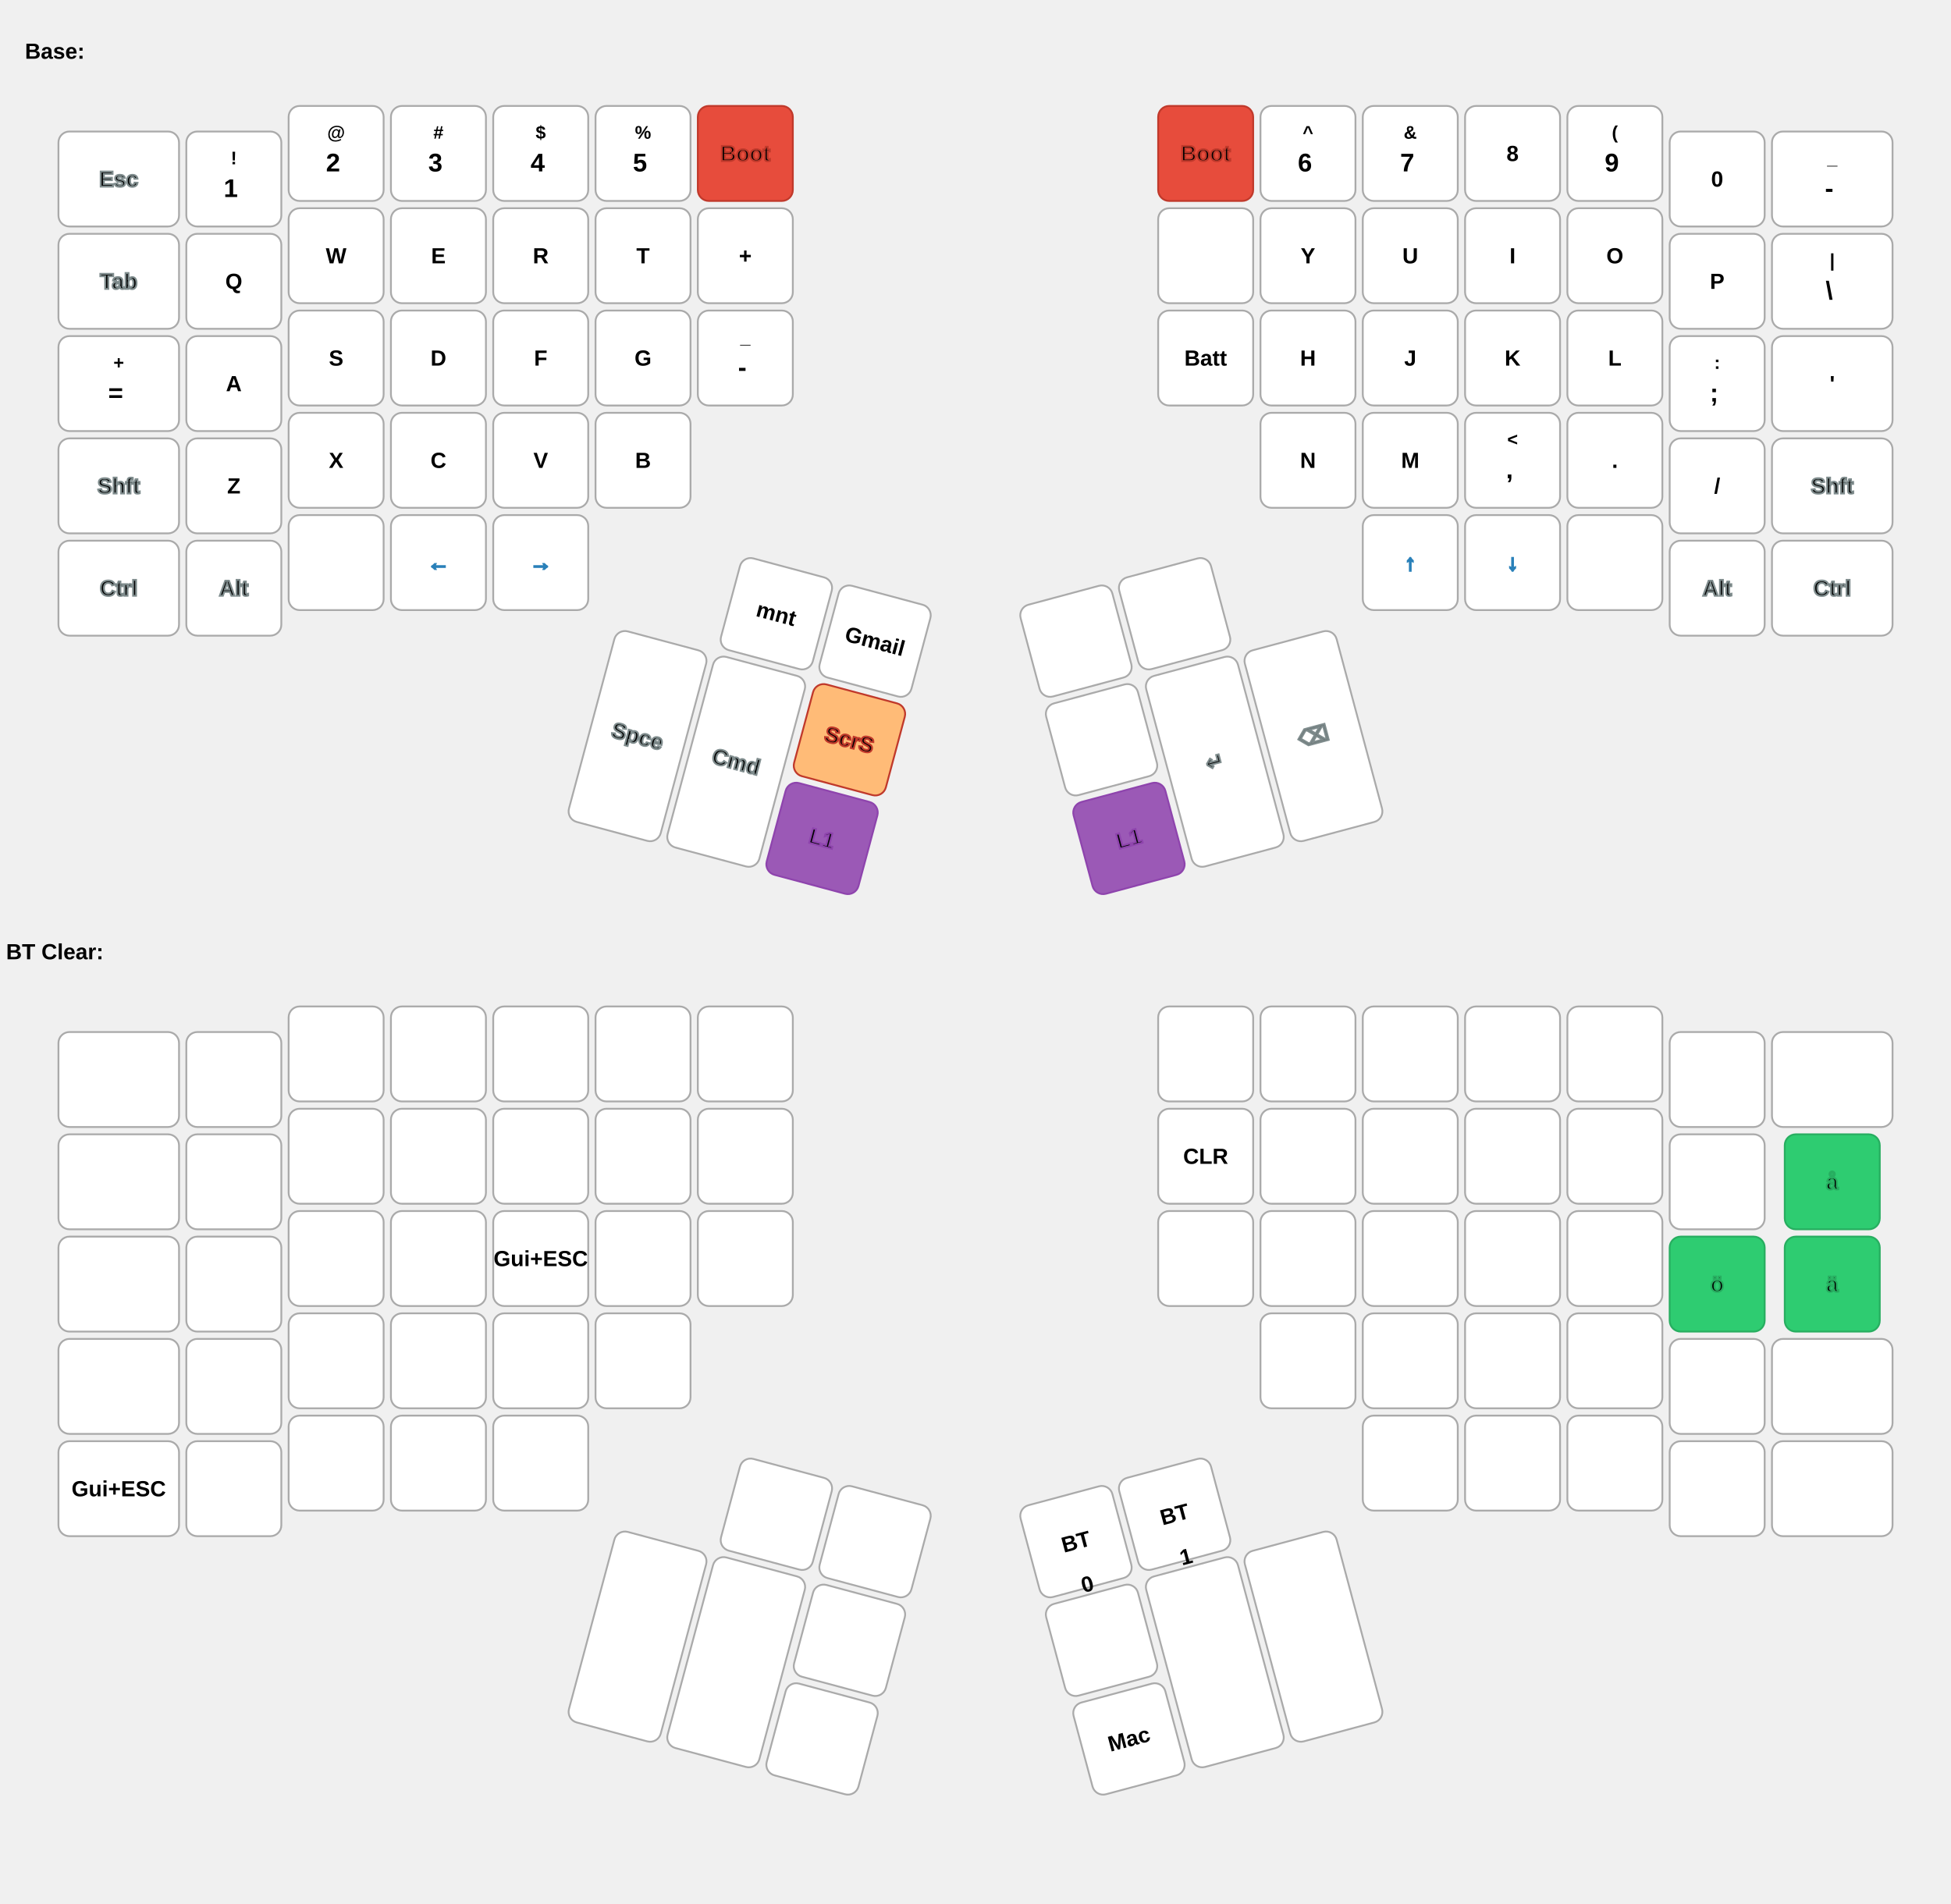
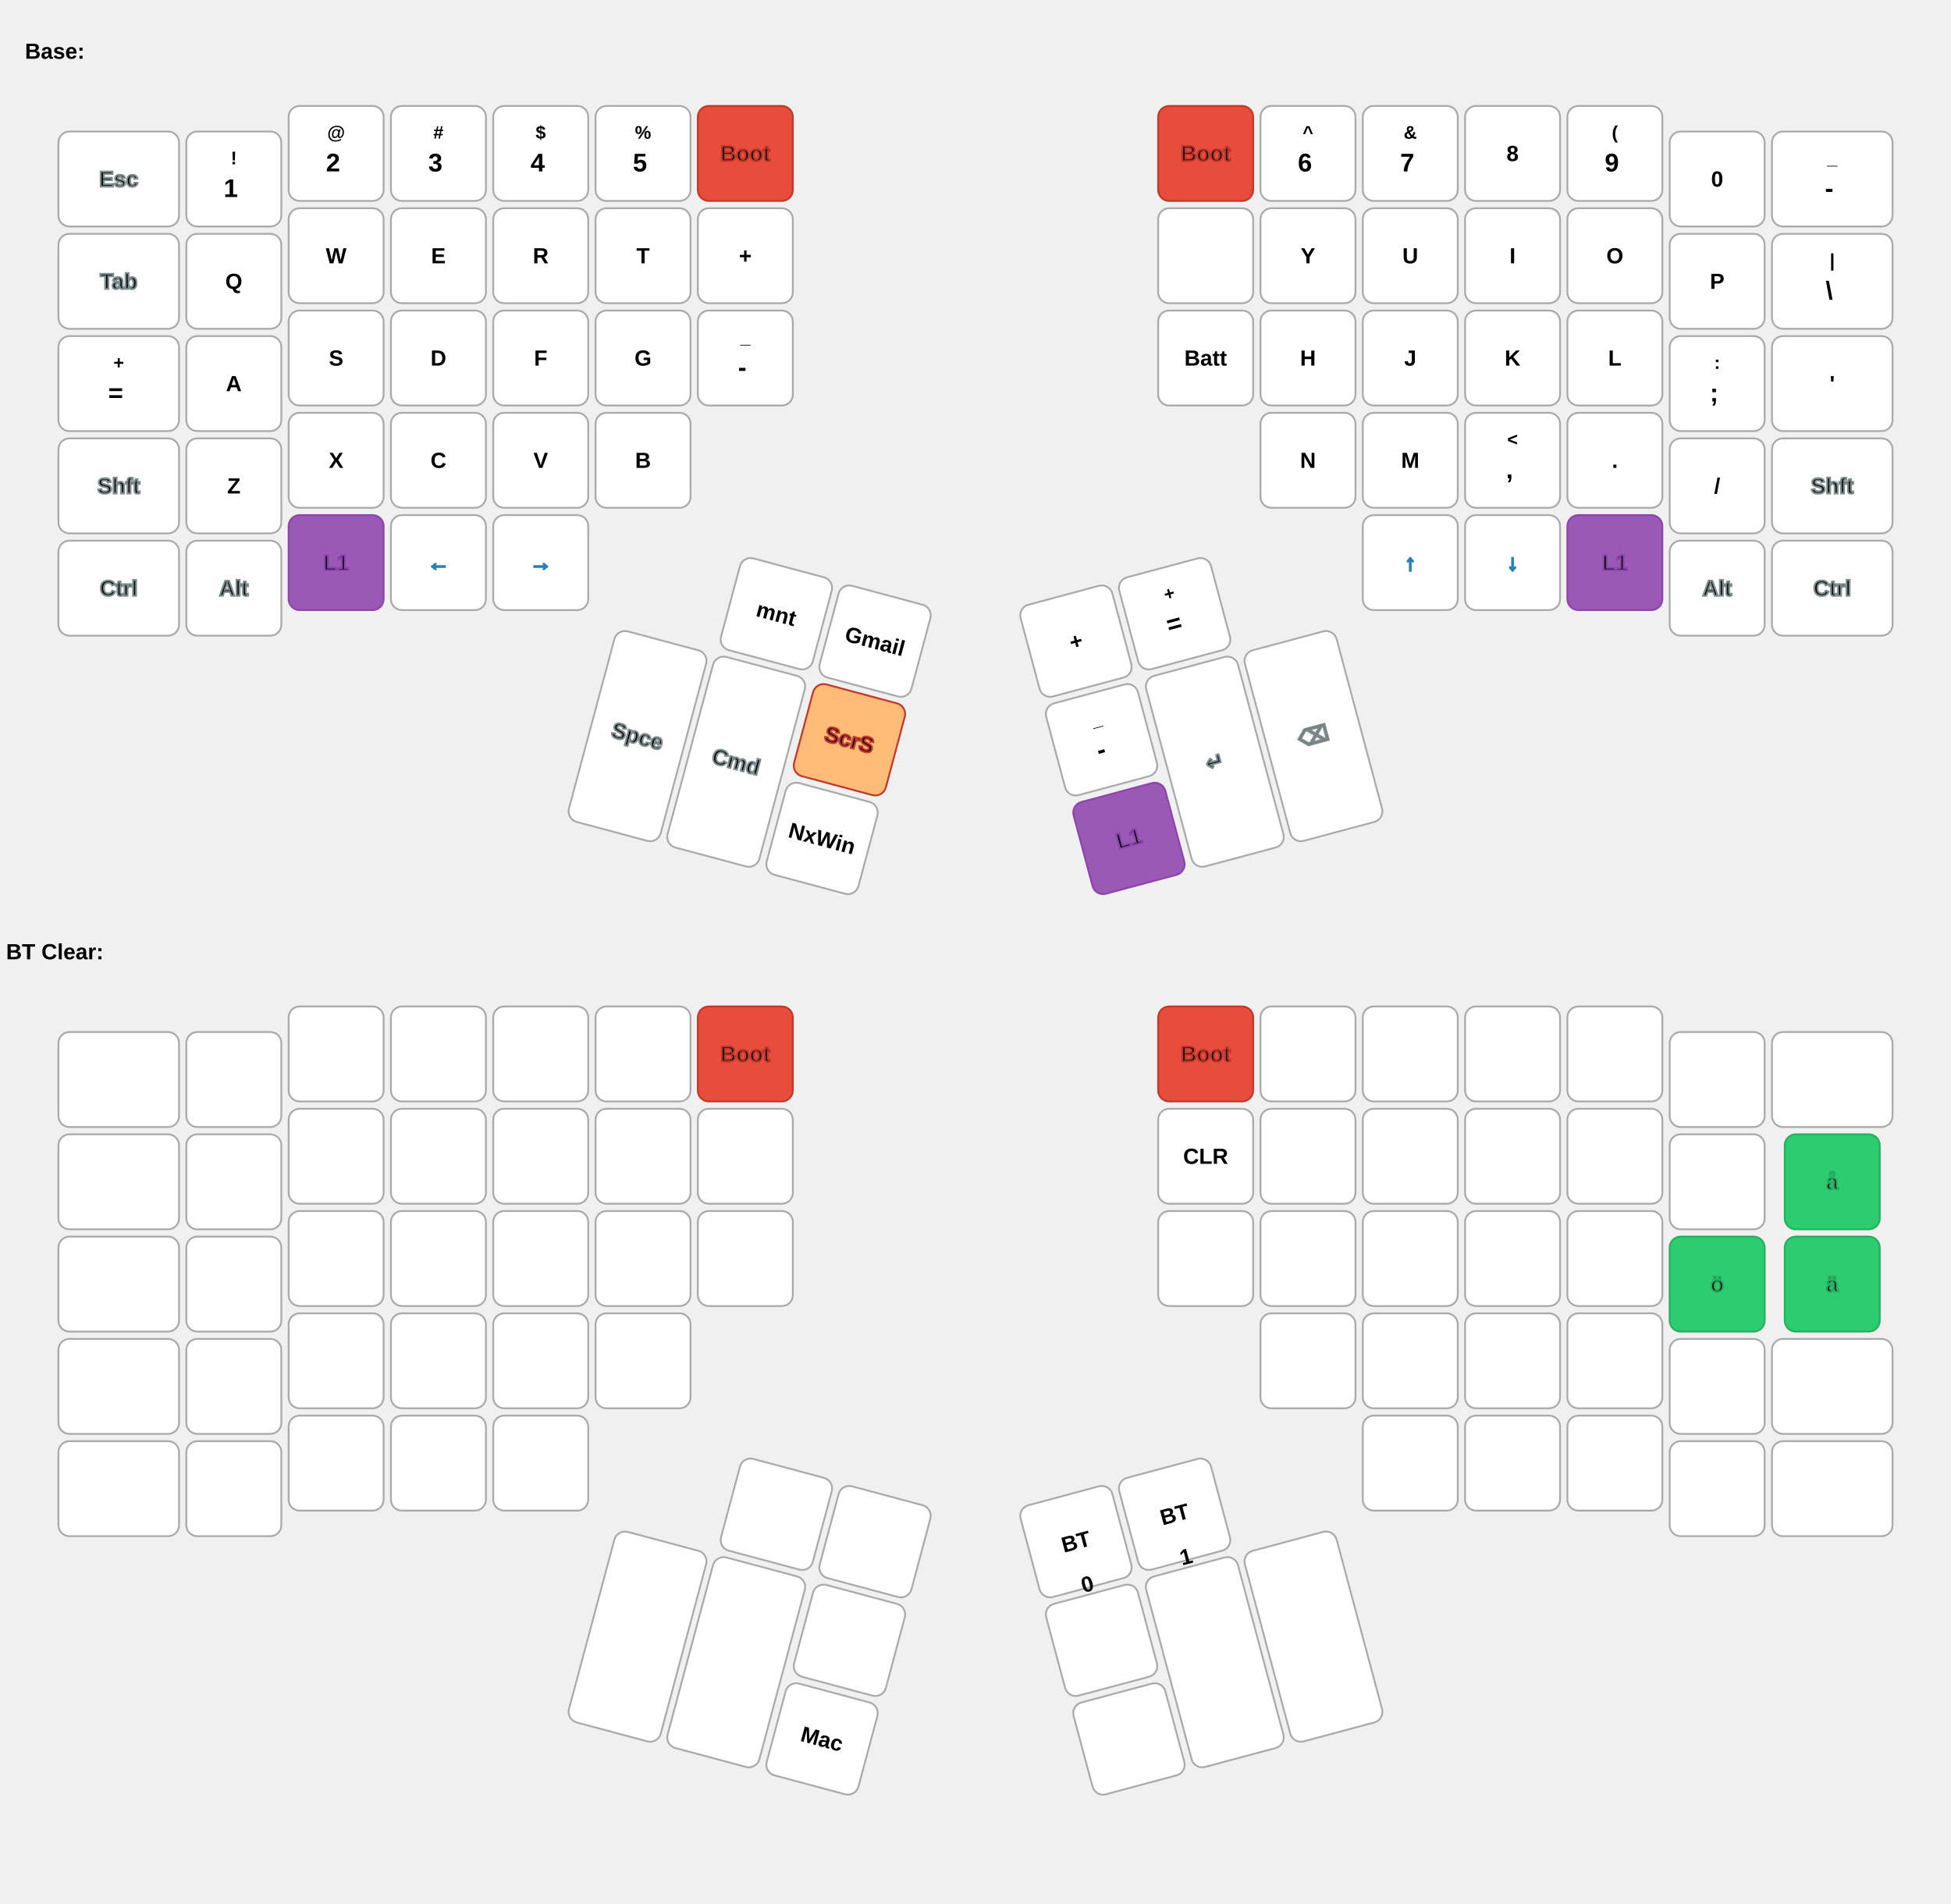
<svg xmlns="http://www.w3.org/2000/svg" width="1068" height="1042" viewBox="0 0 1068 1042" class="keymap">
  <style>/* Base key style */
.key {
  fill: #ffffff;
  stroke: #aaaaaa;
  stroke-width: 1;
}

/* Layer title styling */
.layer-label {
  font-weight: bold;
  font-size: 18px;
  fill: #333333;
  font-family: 'Arial', sans-serif;
}

/* Text styling */
text {
  font-family: 'Arial', sans-serif;
  fill: #000000;
  text-anchor: middle;
  dominant-baseline: central;
  font-weight: 700;
  stroke: none;
} 
/* App shortcuts */
.WhatsApp-key {
  fill: #25D366 !important;
  stroke: #1EA952 !important;
}

.WhatsApp-key rect, rect.WhatsApp-key {
  fill: #25D366 !important;
  stroke: #1EA952 !important;
}

.Spotify-key {
  fill: #1DB954 !important;
  stroke: #169D45 !important;
}

.Spotify-key rect, rect.Spotify-key {
  fill: #1DB954 !important;
  stroke: #169D45 !important;
}

.Chrome-key {
  fill: #4285F4 !important;
  stroke: #366AC1 !important;
}

.Chrome-key rect, rect.Chrome-key {
  fill: #4285F4 !important;
  stroke: #366AC1 !important;
}

.Cursor-key {
  fill: #9B59B6 !important;
  stroke: #8E44AD !important;
}

.Cursor-key rect, rect.Cursor-key {
  fill: #9B59B6 !important;
  stroke: #8E44AD !important;
}

.GitHub-key {
  fill: #1DB954 !important;
  stroke: #169D45 !important;
}

.GitHub-key rect, rect.GitHub-key {
  fill: #1DB954 !important;
  stroke: #169D45 !important;
}

.topLeft-key {
  fill: #33cc33 !important;
  stroke: #1EA952 !important;
}

.topLeft-key rect, rect.topLeft-key {
  fill: #33cc33 !important;
  stroke: #1EA952 !important;
}

.LeftScr-key {
  fill: #E67E22 !important;
  stroke: #D35400 !important;
}

.LeftScr-key rect, rect.LeftScr-key {
  fill: #E67E22 !important;
  stroke: #D35400 !important;
}

.RightScr-key {
  fill: #F39C12 !important;
  stroke: #E67E22 !important;
}

.RightScr-key rect, rect.RightScr-key {
  fill: #F39C12 !important;
  stroke: #E67E22 !important;
}

/* Currency symbols */
.euro-key {
  fill: #2980B9 !important;
  stroke: #2471A3 !important;
}

.euro-key rect, rect.euro-key {
  fill: #2980B9 !important;
  stroke: #2471A3 !important;
}

.pound-key {
  fill: #3498DB !important;
  stroke: #2980B9 !important;
}

.pound-key rect, rect.pound-key {
  fill: #3498DB !important;
  stroke: #2980B9 !important;
}

/* System keys */
.BOOT-key {
  fill: #E74C3C !important;
  stroke: #C0392B !important;
}

.BOOT-key rect, rect.BOOT-key {
  fill: #E74C3C !important;
  stroke: #C0392B !important;
}

.Fn1-key {
  fill: #9B59B6 !important;
  stroke: #8E44AD !important;
}

.Fn1-key rect, rect.Fn1-key {
  fill: #9B59B6 !important;
  stroke: #8E44AD !important;
}

.Fn2-key {
  fill: #8E44AD !important;
  stroke: #7D3C98 !important;
}

.Fn2-key rect, rect.Fn2-key {
  fill: #8E44AD !important;
  stroke: #7D3C98 !important;
}

/* Special characters */
.Email-key {
  fill: #16A085 !important;
  stroke: #0E6655 !important;
}

.Email-key rect, rect.Email-key {
  fill: #16A085 !important;
  stroke: #0E6655 !important;
}

.o-umlaut-key {
  fill: #2ECC71 !important;
  stroke: #27AE60 !important;
}

.o-umlaut-key rect, rect.o-umlaut-key {
  fill: #2ECC71 !important;
  stroke: #27AE60 !important;
}

.a-ring-key {
  fill: #2ECC71 !important;
  stroke: #27AE60 !important;
}

.a-ring-key rect, rect.a-ring-key {
  fill: #2ECC71 !important;
  stroke: #27AE60 !important;
}

.a-umlaut-key {
  fill: #2ECC71 !important;
  stroke: #27AE60 !important;
}

.a-umlaut-key rect, rect.a-umlaut-key {
  fill: #2ECC71 !important;
  stroke: #27AE60 !important;
}

/* Navigation keys */
.arrow-key {
  fill: #3498DB !important;
  stroke: #2980B9 !important;
}

.arrow-key rect, rect.arrow-key {
  fill: #3498DB !important;
  stroke: #2980B9 !important;
}

/* Screenshot */
.Screenshot-key {
  fill: #ffbb77 !important;
  stroke: #C0392B !important;
}

.Screenshot-key rect, rect.Screenshot-key {
  fill: #ffbb77 !important;
  stroke: #C0392B !important;
}

/* Modifiers */
.mod-key {
  fill: #95A5A6 !important;
  stroke: #7F8C8D !important;
}

.mod-key rect, rect.mod-key {
  fill: #95A5A6 !important;
  stroke: #7F8C8D !important;
}

/* Font adjustments to make text more solid */
text, tspan {
  font-family: 'Arial', sans-serif !important;
  font-weight: 700 !important;
  fill: #000000 !important;
  stroke: none !important;
  text-rendering: geometricPrecision !important;
}

/* Ensure all key text is black and bold */
.key text, .key tspan {
  fill: #000000 !important;
  font-weight: 700 !important;
}

/* Make text on colored keys more readable */
.WhatsApp-key text, .WhatsApp-key tspan,
.Spotify-key text, .Spotify-key tspan,
.Chrome-key text, .Chrome-key tspan,
.Cursor-key text, .Cursor-key tspan,
.GitHub-key text, .GitHub-key tspan,
.topLeft-key text, .topLeft-key tspan,
.LeftScr-key text, .LeftScr-key tspan,
.RightScr-key text, .RightScr-key tspan,
.euro-key text, .euro-key tspan,
.pound-key text, .pound-key tspan,
.BOOT-key text, .BOOT-key tspan,
.Fn1-key text, .Fn1-key tspan,
.Fn2-key text, .Fn2-key tspan,
.Email-key text, .Email-key tspan,
.o-umlaut-key text, .o-umlaut-key tspan,
.a-ring-key text, .a-ring-key tspan,
.arrow-key text, .arrow-key tspan,
.Screenshot-key text, .Screenshot-key tspan,
.mod-key text, .mod-key tspan {
  fill: #000000 !important;
  font-weight: 700 !important;
}

/* Shifted symbols styling */
.shifted {
  fill: #555555 !important;
  font-weight: 700 !important;
  font-size: 10px !important;
}

/* Position the shifted symbols above the main key label */
.key text.shifted {
  dominant-baseline: hanging !important;
}

/* Add CSS for dual-labeled keys */
.dual-label {
  position: relative;
  display: block;
}

.primary-label {
  font-size: 14px;
  font-weight: 700;
  text-anchor: middle;
  dominant-baseline: central;
  fill: #000000;
}

.shifted-label {
  font-size: 10px;
  font-weight: 700;
  text-anchor: middle;
  dominant-baseline: hanging;
  fill: #444444;
} </style>
  <g transform="translate(30, 0)" class="layer-Base">
    <text x="0" y="28" class="label" id="Base">Base:</text>
    <g transform="translate(0, 56)">
      <g transform="translate(35, 42)" class="key keypos-0">
        <rect rx="6" ry="6" x="-33" y="-26" width="66" height="52" class="key" />
        <text x="0" y="0" class="key tap">
          <tspan class="mod-key">Esc</tspan>
        </text>
      </g>
      <g transform="translate(98, 42)" class="key keypos-1">
        <rect rx="6" ry="6" x="-26" y="-26" width="52" height="52" class="key" />
        <text x="0" y="0" class="key tap">
          <tspan class="primary-label" y="5">1</tspan>
          <tspan class="shifted-label" x="0" y="-15">!</tspan>
        </text>
      </g>
      <g transform="translate(154, 28)" class="key keypos-2">
        <rect rx="6" ry="6" x="-26" y="-26" width="52" height="52" class="key" />
        <text x="0" y="0" class="key tap">
          <tspan class="primary-label" y="5">2</tspan>
          <tspan class="shifted-label" x="0" y="-15">@</tspan>
        </text>
      </g>
      <g transform="translate(210, 28)" class="key keypos-3">
        <rect rx="6" ry="6" x="-26" y="-26" width="52" height="52" class="key" />
        <text x="0" y="0" class="key tap">
          <tspan class="primary-label" y="5">3</tspan>
          <tspan class="shifted-label" x="0" y="-15">#</tspan>
        </text>
      </g>
      <g transform="translate(266, 28)" class="key keypos-4">
        <rect rx="6" ry="6" x="-26" y="-26" width="52" height="52" class="key" />
        <text x="0" y="0" class="key tap">
          <tspan class="primary-label" y="5">4</tspan>
          <tspan class="shifted-label" x="0" y="-15">$</tspan>
        </text>
      </g>
      <g transform="translate(322, 28)" class="key keypos-5">
        <rect rx="6" ry="6" x="-26" y="-26" width="52" height="52" class="key" />
        <text x="0" y="0" class="key tap">
          <tspan class="primary-label" y="5">5</tspan>
          <tspan class="shifted-label" x="0" y="-15">%</tspan>
        </text>
      </g>
      <g transform="translate(378, 28)" class="key keypos-6">
        <rect class="BOOT-key" x="-26" y="-26" width="52" height="52" rx="6" ry="6" />
        <text x="0" y="0" class="key tap">
          <tspan class="BOOT-key">Boot</tspan>
        </text>
      </g>
      <g transform="translate(630, 28)" class="key keypos-7">
        <rect class="BOOT-key" x="-26" y="-26" width="52" height="52" rx="6" ry="6" />
        <text x="0" y="0" class="key tap">
          <tspan class="BOOT-key">Boot</tspan>
        </text>
      </g>
      <g transform="translate(686, 28)" class="key keypos-8">
        <rect rx="6" ry="6" x="-26" y="-26" width="52" height="52" class="key" />
        <text x="0" y="0" class="key tap">
          <tspan class="primary-label" y="5">6</tspan>
          <tspan class="shifted-label" x="0" y="-15">^</tspan>
        </text>
      </g>
      <g transform="translate(742, 28)" class="key keypos-9">
        <rect rx="6" ry="6" x="-26" y="-26" width="52" height="52" class="key" />
        <text x="0" y="0" class="key tap">
          <tspan class="primary-label" y="5">7</tspan>
          <tspan class="shifted-label" x="0" y="-15">&amp;</tspan>
        </text>
      </g>
      <g transform="translate(798, 28)" class="key keypos-10">
        <rect rx="6" ry="6" x="-26" y="-26" width="52" height="52" class="key" />
        <text x="0" y="0" class="key tap">8</text>
      </g>
      <g transform="translate(854, 28)" class="key keypos-11">
        <rect rx="6" ry="6" x="-26" y="-26" width="52" height="52" class="key" />
        <text x="0" y="0" class="key tap">
          <tspan class="primary-label" y="5">9</tspan>
          <tspan class="shifted-label" x="0" y="-15">(</tspan>
        </text>
      </g>
      <g transform="translate(910, 42)" class="key keypos-12">
        <rect rx="6" ry="6" x="-26" y="-26" width="52" height="52" class="key" />
        <text x="0" y="0" class="key tap">0</text>
      </g>
      <g transform="translate(973, 42)" class="key keypos-13">
        <rect rx="6" ry="6" x="-33" y="-26" width="66" height="52" class="key" />
        <text x="0" y="0" class="key tap">
          <tspan class="primary-label" y="5">-</tspan>
          <tspan class="shifted-label" x="0" y="-15">_</tspan>
        </text>
      </g>
      <g transform="translate(35, 98)" class="key keypos-14">
        <rect rx="6" ry="6" x="-33" y="-26" width="66" height="52" class="key" />
        <text x="0" y="0" class="key tap">
          <tspan class="mod-key">Tab</tspan>
        </text>
      </g>
      <g transform="translate(98, 98)" class="key keypos-15">
        <rect rx="6" ry="6" x="-26" y="-26" width="52" height="52" class="key" />
        <text x="0" y="0" class="key tap">Q</text>
      </g>
      <g transform="translate(154, 84)" class="key keypos-16">
        <rect rx="6" ry="6" x="-26" y="-26" width="52" height="52" class="key" />
        <text x="0" y="0" class="key tap">W</text>
      </g>
      <g transform="translate(210, 84)" class="key keypos-17">
        <rect rx="6" ry="6" x="-26" y="-26" width="52" height="52" class="key" />
        <text x="0" y="0" class="key tap">E</text>
      </g>
      <g transform="translate(266, 84)" class="key keypos-18">
        <rect rx="6" ry="6" x="-26" y="-26" width="52" height="52" class="key" />
        <text x="0" y="0" class="key tap">R</text>
      </g>
      <g transform="translate(322, 84)" class="key keypos-19">
        <rect rx="6" ry="6" x="-26" y="-26" width="52" height="52" class="key" />
        <text x="0" y="0" class="key tap">T</text>
      </g>
      <g transform="translate(378, 84)" class="key keypos-20">
        <rect rx="6" ry="6" x="-26" y="-26" width="52" height="52" class="key" />
        <text x="0" y="0" class="key tap">+</text>
      </g>
      <g transform="translate(630, 84)" class="key keypos-21">
        <rect rx="6" ry="6" x="-26" y="-26" width="52" height="52" class="key" />
      </g>
      <g transform="translate(686, 84)" class="key keypos-22">
        <rect rx="6" ry="6" x="-26" y="-26" width="52" height="52" class="key" />
        <text x="0" y="0" class="key tap">Y</text>
      </g>
      <g transform="translate(742, 84)" class="key keypos-23">
        <rect rx="6" ry="6" x="-26" y="-26" width="52" height="52" class="key" />
        <text x="0" y="0" class="key tap">U</text>
      </g>
      <g transform="translate(798, 84)" class="key keypos-24">
        <rect rx="6" ry="6" x="-26" y="-26" width="52" height="52" class="key" />
        <text x="0" y="0" class="key tap">I</text>
      </g>
      <g transform="translate(854, 84)" class="key keypos-25">
        <rect rx="6" ry="6" x="-26" y="-26" width="52" height="52" class="key" />
        <text x="0" y="0" class="key tap">O</text>
      </g>
      <g transform="translate(910, 98)" class="key keypos-26">
        <rect rx="6" ry="6" x="-26" y="-26" width="52" height="52" class="key" />
        <text x="0" y="0" class="key tap">P</text>
      </g>
      <g transform="translate(973, 98)" class="key keypos-27">
        <rect rx="6" ry="6" x="-33" y="-26" width="66" height="52" class="key" />
        <text x="0" y="0" class="key tap">
          <tspan class="primary-label" y="5">\</tspan>
          <tspan class="shifted-label" x="0" y="-15">|</tspan>
        </text>
      </g>
      <g transform="translate(35, 154)" class="key keypos-28">
        <rect rx="6" ry="6" x="-33" y="-26" width="66" height="52" class="key" />
        <text x="0" y="0" class="key tap">
          <tspan class="primary-label" y="5">=</tspan>
          <tspan class="shifted-label" x="0" y="-15">+</tspan>
        </text>
      </g>
      <g transform="translate(98, 154)" class="key keypos-29">
        <rect rx="6" ry="6" x="-26" y="-26" width="52" height="52" class="key" />
        <text x="0" y="0" class="key tap">A</text>
      </g>
      <g transform="translate(154, 140)" class="key keypos-30">
        <rect rx="6" ry="6" x="-26" y="-26" width="52" height="52" class="key" />
        <text x="0" y="0" class="key tap">S</text>
      </g>
      <g transform="translate(210, 140)" class="key keypos-31">
        <rect rx="6" ry="6" x="-26" y="-26" width="52" height="52" class="key" />
        <text x="0" y="0" class="key tap">D</text>
      </g>
      <g transform="translate(266, 140)" class="key keypos-32">
        <rect rx="6" ry="6" x="-26" y="-26" width="52" height="52" class="key" />
        <text x="0" y="0" class="key tap">F</text>
      </g>
      <g transform="translate(322, 140)" class="key keypos-33">
        <rect rx="6" ry="6" x="-26" y="-26" width="52" height="52" class="key" />
        <text x="0" y="0" class="key tap">G</text>
      </g>
      <g transform="translate(378, 140)" class="key keypos-34">
        <rect rx="6" ry="6" x="-26" y="-26" width="52" height="52" class="key" />
        <text x="0" y="0" class="key tap">
          <tspan class="primary-label" y="5">-</tspan>
          <tspan class="shifted-label" x="0" y="-15">_</tspan>
        </text>
      </g>
      <g transform="translate(395, 280) rotate(15.0)" class="key keypos-35">
        <rect rx="6" ry="6" x="-26" y="-26" width="52" height="52" class="key" />
        <text x="0" y="0" class="key tap">mnt</text>
      </g>
      <g transform="translate(449, 295) rotate(15.0)" class="key keypos-36">
        <rect rx="6" ry="6" x="-26" y="-26" width="52" height="52" class="key" />
        <text x="0" y="0" class="key tap">Gmail</text>
      </g>
      <g transform="translate(559, 295) rotate(-15.0)" class="key keypos-37">
        <rect rx="6" ry="6" x="-26" y="-26" width="52" height="52" class="key" />
+         <text x="0" y="0" class="key tap">+</text>
      </g>
      <g transform="translate(613, 280) rotate(-15.0)" class="key keypos-38">
        <rect rx="6" ry="6" x="-26" y="-26" width="52" height="52" class="key" />
+         <text x="0" y="0" class="key tap">
+           <tspan class="primary-label" y="5">=</tspan>
+           <tspan class="shifted-label" x="0" y="-15">+</tspan>
+         </text>
      </g>
      <g transform="translate(630, 140)" class="key keypos-39">
        <rect rx="6" ry="6" x="-26" y="-26" width="52" height="52" class="key" />
        <text x="0" y="0" class="key tap">Batt</text>
      </g>
      <g transform="translate(686, 140)" class="key keypos-40">
        <rect rx="6" ry="6" x="-26" y="-26" width="52" height="52" class="key" />
        <text x="0" y="0" class="key tap">H</text>
      </g>
      <g transform="translate(742, 140)" class="key keypos-41">
        <rect rx="6" ry="6" x="-26" y="-26" width="52" height="52" class="key" />
        <text x="0" y="0" class="key tap">J</text>
      </g>
      <g transform="translate(798, 140)" class="key keypos-42">
        <rect rx="6" ry="6" x="-26" y="-26" width="52" height="52" class="key" />
        <text x="0" y="0" class="key tap">K</text>
      </g>
      <g transform="translate(854, 140)" class="key keypos-43">
        <rect rx="6" ry="6" x="-26" y="-26" width="52" height="52" class="key" />
        <text x="0" y="0" class="key tap">L</text>
      </g>
      <g transform="translate(910, 154)" class="key keypos-44">
        <rect rx="6" ry="6" x="-26" y="-26" width="52" height="52" class="key" />
        <text x="0" y="0" class="key tap">
          <tspan class="primary-label" y="5">;</tspan>
          <tspan class="shifted-label" x="0" y="-15">:</tspan>
        </text>
      </g>
      <g transform="translate(973, 154)" class="key keypos-45">
        <rect rx="6" ry="6" x="-33" y="-26" width="66" height="52" class="key" />
        <text x="0" y="0" class="key tap">'</text>
      </g>
      <g transform="translate(35, 210)" class="key keypos-46">
        <rect rx="6" ry="6" x="-33" y="-26" width="66" height="52" class="key" />
        <text x="0" y="0" class="key tap">
          <tspan class="mod-key">Shft</tspan>
        </text>
      </g>
      <g transform="translate(98, 210)" class="key keypos-47">
        <rect rx="6" ry="6" x="-26" y="-26" width="52" height="52" class="key" />
        <text x="0" y="0" class="key tap">Z</text>
      </g>
      <g transform="translate(154, 196)" class="key keypos-48">
        <rect rx="6" ry="6" x="-26" y="-26" width="52" height="52" class="key" />
        <text x="0" y="0" class="key tap">X</text>
      </g>
      <g transform="translate(210, 196)" class="key keypos-49">
        <rect rx="6" ry="6" x="-26" y="-26" width="52" height="52" class="key" />
        <text x="0" y="0" class="key tap">C</text>
      </g>
      <g transform="translate(266, 196)" class="key keypos-50">
        <rect rx="6" ry="6" x="-26" y="-26" width="52" height="52" class="key" />
        <text x="0" y="0" class="key tap">V</text>
      </g>
      <g transform="translate(322, 196)" class="key keypos-51">
        <rect rx="6" ry="6" x="-26" y="-26" width="52" height="52" class="key" />
        <text x="0" y="0" class="key tap">B</text>
      </g>
      <g transform="translate(435, 349) rotate(15.0)" class="key keypos-52">
        <rect class="Screenshot-key" x="-26" y="-26" width="52" height="52" rx="6" ry="6" />
        <text x="0" y="0" class="key tap">
          <tspan class="Screenshot-key">ScrS</tspan>
        </text>
      </g>
      <g transform="translate(573, 349) rotate(-15.0)" class="key keypos-53">
        <rect rx="6" ry="6" x="-26" y="-26" width="52" height="52" class="key" />
+         <text x="0" y="0" class="key tap">
+           <tspan class="primary-label" y="5">-</tspan>
+           <tspan class="shifted-label" x="0" y="-15">_</tspan>
+         </text>
      </g>
      <g transform="translate(686, 196)" class="key keypos-54">
        <rect rx="6" ry="6" x="-26" y="-26" width="52" height="52" class="key" />
        <text x="0" y="0" class="key tap">N</text>
      </g>
      <g transform="translate(742, 196)" class="key keypos-55">
        <rect rx="6" ry="6" x="-26" y="-26" width="52" height="52" class="key" />
        <text x="0" y="0" class="key tap">M</text>
      </g>
      <g transform="translate(798, 196)" class="key keypos-56">
        <rect rx="6" ry="6" x="-26" y="-26" width="52" height="52" class="key" />
        <text x="0" y="0" class="key tap">
          <tspan class="primary-label" y="5">,</tspan>
          <tspan class="shifted-label" x="0" y="-15">&lt;</tspan>
        </text>
      </g>
      <g transform="translate(854, 196)" class="key keypos-57">
        <rect rx="6" ry="6" x="-26" y="-26" width="52" height="52" class="key" />
        <text x="0" y="0" class="key tap">.</text>
      </g>
      <g transform="translate(910, 210)" class="key keypos-58">
        <rect rx="6" ry="6" x="-26" y="-26" width="52" height="52" class="key" />
        <text x="0" y="0" class="key tap">/</text>
      </g>
      <g transform="translate(973, 210)" class="key keypos-59">
        <rect rx="6" ry="6" x="-33" y="-26" width="66" height="52" class="key" />
        <text x="0" y="0" class="key tap">
          <tspan class="mod-key">Shft</tspan>
        </text>
      </g>
      <g transform="translate(35, 266)" class="key keypos-60">
        <rect rx="6" ry="6" x="-33" y="-26" width="66" height="52" class="key" />
        <text x="0" y="0" class="key tap">
          <tspan class="mod-key">Ctrl</tspan>
        </text>
      </g>
      <g transform="translate(98, 266)" class="key keypos-61">
        <rect rx="6" ry="6" x="-26" y="-26" width="52" height="52" class="key" />
        <text x="0" y="0" class="key tap">
          <tspan class="mod-key">Alt</tspan>
        </text>
      </g>
      <g transform="translate(154, 252)" class="key keypos-62">
-         <rect rx="6" ry="6" x="-26" y="-26" width="52" height="52" class="key" />
+         <rect class="Fn1-key" x="-26" y="-26" width="52" height="52" rx="6" ry="6" />
+         <text x="0" y="0" class="key tap">
+           <tspan class="Fn1-key">L1</tspan>
+         </text>
      </g>
      <g transform="translate(210, 252)" class="key keypos-63">
        <rect rx="6" ry="6" x="-26" y="-26" width="52" height="52" class="key" />
        <text x="0" y="0" class="key tap">
          <tspan class="arrow-key">←</tspan>
        </text>
      </g>
      <g transform="translate(266, 252)" class="key keypos-64">
        <rect rx="6" ry="6" x="-26" y="-26" width="52" height="52" class="key" />
        <text x="0" y="0" class="key tap">
          <tspan class="arrow-key">→</tspan>
        </text>
      </g>
      <g transform="translate(319, 347) rotate(15.0)" class="key keypos-65">
        <rect rx="6" ry="6" x="-26" y="-54" width="52" height="108" class="key" />
        <text x="0" y="0" class="key tap">
          <tspan class="mod-key">Spce</tspan>
        </text>
      </g>
      <g transform="translate(373, 361) rotate(15.0)" class="key keypos-66">
        <rect rx="6" ry="6" x="-26" y="-54" width="52" height="108" class="key" />
        <text x="0" y="0" class="key tap">
          <tspan class="mod-key">Cmd</tspan>
        </text>
      </g>
      <g transform="translate(420, 403) rotate(15.0)" class="key keypos-67">
-         <rect class="Fn1-key" x="-26" y="-26" width="52" height="52" rx="6" ry="6" />
-         <text x="0" y="0" class="key tap">
-           <tspan class="Fn1-key">L1</tspan>
-         </text>
+         <rect rx="6" ry="6" x="-26" y="-26" width="52" height="52" class="key" />
+         <text x="0" y="0" class="key tap">NxWin</text>
      </g>
      <g transform="translate(588, 403) rotate(-15.0)" class="key keypos-68">
        <rect class="Fn1-key" x="-26" y="-26" width="52" height="52" rx="6" ry="6" />
        <text x="0" y="0" class="key tap">
          <tspan class="Fn1-key">L1</tspan>
        </text>
      </g>
      <g transform="translate(635, 361) rotate(-15.0)" class="key keypos-69">
        <rect rx="6" ry="6" x="-26" y="-54" width="52" height="108" class="key" />
        <text x="0" y="0" class="key tap">
          <tspan class="mod-key">↵</tspan>
        </text>
      </g>
      <g transform="translate(689, 347) rotate(-15.0)" class="key keypos-70">
        <rect rx="6" ry="6" x="-26" y="-54" width="52" height="108" class="key" />
        <text x="0" y="0" class="key tap">
          <tspan class="mod-key">⌫</tspan>
        </text>
      </g>
      <g transform="translate(742, 252)" class="key keypos-71">
        <rect rx="6" ry="6" x="-26" y="-26" width="52" height="52" class="key" />
        <text x="0" y="0" class="key tap">
          <tspan class="arrow-key">↑</tspan>
        </text>
      </g>
      <g transform="translate(798, 252)" class="key keypos-72">
        <rect rx="6" ry="6" x="-26" y="-26" width="52" height="52" class="key" />
        <text x="0" y="0" class="key tap">
          <tspan class="arrow-key">↓</tspan>
        </text>
      </g>
      <g transform="translate(854, 252)" class="key keypos-73">
-         <rect rx="6" ry="6" x="-26" y="-26" width="52" height="52" class="key" />
+         <rect class="Fn1-key" x="-26" y="-26" width="52" height="52" rx="6" ry="6" />
+         <text x="0" y="0" class="key tap">
+           <tspan class="Fn1-key">L1</tspan>
+         </text>
      </g>
      <g transform="translate(910, 266)" class="key keypos-74">
        <rect rx="6" ry="6" x="-26" y="-26" width="52" height="52" class="key" />
        <text x="0" y="0" class="key tap">
          <tspan class="mod-key">Alt</tspan>
        </text>
      </g>
      <g transform="translate(973, 266)" class="key keypos-75">
        <rect rx="6" ry="6" x="-33" y="-26" width="66" height="52" class="key" />
        <text x="0" y="0" class="key tap">
          <tspan class="mod-key">Ctrl</tspan>
        </text>
      </g>
    </g>
  </g>
  <g transform="translate(30, 493)" class="layer-BT Clear">
    <text x="0" y="28" class="label" id="BT-Clear">BT Clear:</text>
    <g transform="translate(0, 56)">
      <g transform="translate(35, 42)" class="key keypos-0">
        <rect rx="6" ry="6" x="-33" y="-26" width="66" height="52" class="key" />
      </g>
      <g transform="translate(98, 42)" class="key keypos-1">
        <rect rx="6" ry="6" x="-26" y="-26" width="52" height="52" class="key" />
      </g>
      <g transform="translate(154, 28)" class="key keypos-2">
        <rect rx="6" ry="6" x="-26" y="-26" width="52" height="52" class="key" />
      </g>
      <g transform="translate(210, 28)" class="key keypos-3">
        <rect rx="6" ry="6" x="-26" y="-26" width="52" height="52" class="key" />
      </g>
      <g transform="translate(266, 28)" class="key keypos-4">
        <rect rx="6" ry="6" x="-26" y="-26" width="52" height="52" class="key" />
      </g>
      <g transform="translate(322, 28)" class="key keypos-5">
        <rect rx="6" ry="6" x="-26" y="-26" width="52" height="52" class="key" />
      </g>
      <g transform="translate(378, 28)" class="key keypos-6">
-         <rect rx="6" ry="6" x="-26" y="-26" width="52" height="52" class="key" />
+         <rect class="BOOT-key" x="-26" y="-26" width="52" height="52" rx="6" ry="6" />
+         <text x="0" y="0" class="key tap">
+           <tspan class="BOOT-key">Boot</tspan>
+         </text>
      </g>
      <g transform="translate(630, 28)" class="key keypos-7">
-         <rect rx="6" ry="6" x="-26" y="-26" width="52" height="52" class="key" />
+         <rect class="BOOT-key" x="-26" y="-26" width="52" height="52" rx="6" ry="6" />
+         <text x="0" y="0" class="key tap">
+           <tspan class="BOOT-key">Boot</tspan>
+         </text>
      </g>
      <g transform="translate(686, 28)" class="key keypos-8">
        <rect rx="6" ry="6" x="-26" y="-26" width="52" height="52" class="key" />
      </g>
      <g transform="translate(742, 28)" class="key keypos-9">
        <rect rx="6" ry="6" x="-26" y="-26" width="52" height="52" class="key" />
      </g>
      <g transform="translate(798, 28)" class="key keypos-10">
        <rect rx="6" ry="6" x="-26" y="-26" width="52" height="52" class="key" />
      </g>
      <g transform="translate(854, 28)" class="key keypos-11">
        <rect rx="6" ry="6" x="-26" y="-26" width="52" height="52" class="key" />
      </g>
      <g transform="translate(910, 42)" class="key keypos-12">
        <rect rx="6" ry="6" x="-26" y="-26" width="52" height="52" class="key" />
      </g>
      <g transform="translate(973, 42)" class="key keypos-13">
        <rect rx="6" ry="6" x="-33" y="-26" width="66" height="52" class="key" />
      </g>
      <g transform="translate(35, 98)" class="key keypos-14">
        <rect rx="6" ry="6" x="-33" y="-26" width="66" height="52" class="key" />
      </g>
      <g transform="translate(98, 98)" class="key keypos-15">
        <rect rx="6" ry="6" x="-26" y="-26" width="52" height="52" class="key" />
      </g>
      <g transform="translate(154, 84)" class="key keypos-16">
        <rect rx="6" ry="6" x="-26" y="-26" width="52" height="52" class="key" />
      </g>
      <g transform="translate(210, 84)" class="key keypos-17">
        <rect rx="6" ry="6" x="-26" y="-26" width="52" height="52" class="key" />
      </g>
      <g transform="translate(266, 84)" class="key keypos-18">
        <rect rx="6" ry="6" x="-26" y="-26" width="52" height="52" class="key" />
      </g>
      <g transform="translate(322, 84)" class="key keypos-19">
        <rect rx="6" ry="6" x="-26" y="-26" width="52" height="52" class="key" />
      </g>
      <g transform="translate(378, 84)" class="key keypos-20">
        <rect rx="6" ry="6" x="-26" y="-26" width="52" height="52" class="key" />
      </g>
      <g transform="translate(630, 84)" class="key keypos-21">
        <rect rx="6" ry="6" x="-26" y="-26" width="52" height="52" class="key" />
        <text x="0" y="0" class="key tap">CLR</text>
      </g>
      <g transform="translate(686, 84)" class="key keypos-22">
        <rect rx="6" ry="6" x="-26" y="-26" width="52" height="52" class="key" />
      </g>
      <g transform="translate(742, 84)" class="key keypos-23">
        <rect rx="6" ry="6" x="-26" y="-26" width="52" height="52" class="key" />
      </g>
      <g transform="translate(798, 84)" class="key keypos-24">
        <rect rx="6" ry="6" x="-26" y="-26" width="52" height="52" class="key" />
      </g>
      <g transform="translate(854, 84)" class="key keypos-25">
        <rect rx="6" ry="6" x="-26" y="-26" width="52" height="52" class="key" />
      </g>
      <g transform="translate(910, 98)" class="key keypos-26">
        <rect rx="6" ry="6" x="-26" y="-26" width="52" height="52" class="key" />
      </g>
      <g transform="translate(973, 98)" class="key keypos-27">
        <rect class="a-ring-key" x="-26" y="-26" width="52" height="52" rx="6" ry="6" />
        <text x="0" y="0" class="key tap">
          <tspan class="a-ring-key">å</tspan>
        </text>
      </g>
      <g transform="translate(35, 154)" class="key keypos-28">
        <rect rx="6" ry="6" x="-33" y="-26" width="66" height="52" class="key" />
      </g>
      <g transform="translate(98, 154)" class="key keypos-29">
        <rect rx="6" ry="6" x="-26" y="-26" width="52" height="52" class="key" />
      </g>
      <g transform="translate(154, 140)" class="key keypos-30">
        <rect rx="6" ry="6" x="-26" y="-26" width="52" height="52" class="key" />
      </g>
      <g transform="translate(210, 140)" class="key keypos-31">
        <rect rx="6" ry="6" x="-26" y="-26" width="52" height="52" class="key" />
      </g>
      <g transform="translate(266, 140)" class="key keypos-32">
        <rect rx="6" ry="6" x="-26" y="-26" width="52" height="52" class="key" />
-         <text x="0" y="0" class="key tap">Gui+ESC</text>
      </g>
      <g transform="translate(322, 140)" class="key keypos-33">
        <rect rx="6" ry="6" x="-26" y="-26" width="52" height="52" class="key" />
      </g>
      <g transform="translate(378, 140)" class="key keypos-34">
        <rect rx="6" ry="6" x="-26" y="-26" width="52" height="52" class="key" />
      </g>
      <g transform="translate(395, 280) rotate(15.0)" class="key keypos-35">
        <rect rx="6" ry="6" x="-26" y="-26" width="52" height="52" class="key" />
      </g>
      <g transform="translate(449, 295) rotate(15.0)" class="key keypos-36">
        <rect rx="6" ry="6" x="-26" y="-26" width="52" height="52" class="key" />
      </g>
      <g transform="translate(559, 295) rotate(-15.0)" class="key keypos-37">
        <rect rx="6" ry="6" x="-26" y="-26" width="52" height="52" class="key" />
        <text x="0" y="0" class="key tap">BT</text>
        <text x="0" y="24" class="key hold">0</text>
      </g>
      <g transform="translate(613, 280) rotate(-15.0)" class="key keypos-38">
        <rect rx="6" ry="6" x="-26" y="-26" width="52" height="52" class="key" />
        <text x="0" y="0" class="key tap">BT</text>
        <text x="0" y="24" class="key hold">1</text>
      </g>
      <g transform="translate(630, 140)" class="key keypos-39">
        <rect rx="6" ry="6" x="-26" y="-26" width="52" height="52" class="key" />
      </g>
      <g transform="translate(686, 140)" class="key keypos-40">
        <rect rx="6" ry="6" x="-26" y="-26" width="52" height="52" class="key" />
      </g>
      <g transform="translate(742, 140)" class="key keypos-41">
        <rect rx="6" ry="6" x="-26" y="-26" width="52" height="52" class="key" />
      </g>
      <g transform="translate(798, 140)" class="key keypos-42">
        <rect rx="6" ry="6" x="-26" y="-26" width="52" height="52" class="key" />
      </g>
      <g transform="translate(854, 140)" class="key keypos-43">
        <rect rx="6" ry="6" x="-26" y="-26" width="52" height="52" class="key" />
      </g>
      <g transform="translate(910, 154)" class="key keypos-44">
        <rect class="o-umlaut-key" x="-26" y="-26" width="52" height="52" rx="6" ry="6" />
        <text x="0" y="0" class="key tap">
          <tspan class="o-umlaut-key">ö</tspan>
        </text>
      </g>
      <g transform="translate(973, 154)" class="key keypos-45">
        <rect class="a-umlaut-key" x="-26" y="-26" width="52" height="52" rx="6" ry="6" />
        <text x="0" y="0" class="key tap">
          <tspan class="a-umlaut-key">ä</tspan>
        </text>
      </g>
      <g transform="translate(35, 210)" class="key keypos-46">
        <rect rx="6" ry="6" x="-33" y="-26" width="66" height="52" class="key" />
      </g>
      <g transform="translate(98, 210)" class="key keypos-47">
        <rect rx="6" ry="6" x="-26" y="-26" width="52" height="52" class="key" />
      </g>
      <g transform="translate(154, 196)" class="key keypos-48">
        <rect rx="6" ry="6" x="-26" y="-26" width="52" height="52" class="key" />
      </g>
      <g transform="translate(210, 196)" class="key keypos-49">
        <rect rx="6" ry="6" x="-26" y="-26" width="52" height="52" class="key" />
      </g>
      <g transform="translate(266, 196)" class="key keypos-50">
        <rect rx="6" ry="6" x="-26" y="-26" width="52" height="52" class="key" />
      </g>
      <g transform="translate(322, 196)" class="key keypos-51">
        <rect rx="6" ry="6" x="-26" y="-26" width="52" height="52" class="key" />
      </g>
      <g transform="translate(435, 349) rotate(15.0)" class="key keypos-52">
        <rect rx="6" ry="6" x="-26" y="-26" width="52" height="52" class="key" />
      </g>
      <g transform="translate(573, 349) rotate(-15.0)" class="key keypos-53">
        <rect rx="6" ry="6" x="-26" y="-26" width="52" height="52" class="key" />
      </g>
      <g transform="translate(686, 196)" class="key keypos-54">
        <rect rx="6" ry="6" x="-26" y="-26" width="52" height="52" class="key" />
      </g>
      <g transform="translate(742, 196)" class="key keypos-55">
        <rect rx="6" ry="6" x="-26" y="-26" width="52" height="52" class="key" />
      </g>
      <g transform="translate(798, 196)" class="key keypos-56">
        <rect rx="6" ry="6" x="-26" y="-26" width="52" height="52" class="key" />
      </g>
      <g transform="translate(854, 196)" class="key keypos-57">
        <rect rx="6" ry="6" x="-26" y="-26" width="52" height="52" class="key" />
      </g>
      <g transform="translate(910, 210)" class="key keypos-58">
        <rect rx="6" ry="6" x="-26" y="-26" width="52" height="52" class="key" />
      </g>
      <g transform="translate(973, 210)" class="key keypos-59">
        <rect rx="6" ry="6" x="-33" y="-26" width="66" height="52" class="key" />
      </g>
      <g transform="translate(35, 266)" class="key keypos-60">
        <rect rx="6" ry="6" x="-33" y="-26" width="66" height="52" class="key" />
-         <text x="0" y="0" class="key tap">Gui+ESC</text>
      </g>
      <g transform="translate(98, 266)" class="key keypos-61">
        <rect rx="6" ry="6" x="-26" y="-26" width="52" height="52" class="key" />
      </g>
      <g transform="translate(154, 252)" class="key keypos-62">
        <rect rx="6" ry="6" x="-26" y="-26" width="52" height="52" class="key" />
      </g>
      <g transform="translate(210, 252)" class="key keypos-63">
        <rect rx="6" ry="6" x="-26" y="-26" width="52" height="52" class="key" />
      </g>
      <g transform="translate(266, 252)" class="key keypos-64">
        <rect rx="6" ry="6" x="-26" y="-26" width="52" height="52" class="key" />
      </g>
      <g transform="translate(319, 347) rotate(15.0)" class="key keypos-65">
        <rect rx="6" ry="6" x="-26" y="-54" width="52" height="108" class="key" />
      </g>
      <g transform="translate(373, 361) rotate(15.0)" class="key keypos-66">
        <rect rx="6" ry="6" x="-26" y="-54" width="52" height="108" class="key" />
      </g>
      <g transform="translate(420, 403) rotate(15.0)" class="key keypos-67">
        <rect rx="6" ry="6" x="-26" y="-26" width="52" height="52" class="key" />
+         <text x="0" y="0" class="key tap">Mac</text>
      </g>
      <g transform="translate(588, 403) rotate(-15.0)" class="key keypos-68">
        <rect rx="6" ry="6" x="-26" y="-26" width="52" height="52" class="key" />
-         <text x="0" y="0" class="key tap">Mac</text>
      </g>
      <g transform="translate(635, 361) rotate(-15.0)" class="key keypos-69">
        <rect rx="6" ry="6" x="-26" y="-54" width="52" height="108" class="key" />
      </g>
      <g transform="translate(689, 347) rotate(-15.0)" class="key keypos-70">
        <rect rx="6" ry="6" x="-26" y="-54" width="52" height="108" class="key" />
      </g>
      <g transform="translate(742, 252)" class="key keypos-71">
        <rect rx="6" ry="6" x="-26" y="-26" width="52" height="52" class="key" />
      </g>
      <g transform="translate(798, 252)" class="key keypos-72">
        <rect rx="6" ry="6" x="-26" y="-26" width="52" height="52" class="key" />
      </g>
      <g transform="translate(854, 252)" class="key keypos-73">
        <rect rx="6" ry="6" x="-26" y="-26" width="52" height="52" class="key" />
      </g>
      <g transform="translate(910, 266)" class="key keypos-74">
        <rect rx="6" ry="6" x="-26" y="-26" width="52" height="52" class="key" />
      </g>
      <g transform="translate(973, 266)" class="key keypos-75">
        <rect rx="6" ry="6" x="-33" y="-26" width="66" height="52" class="key" />
      </g>
    </g>
  </g>
</svg>
